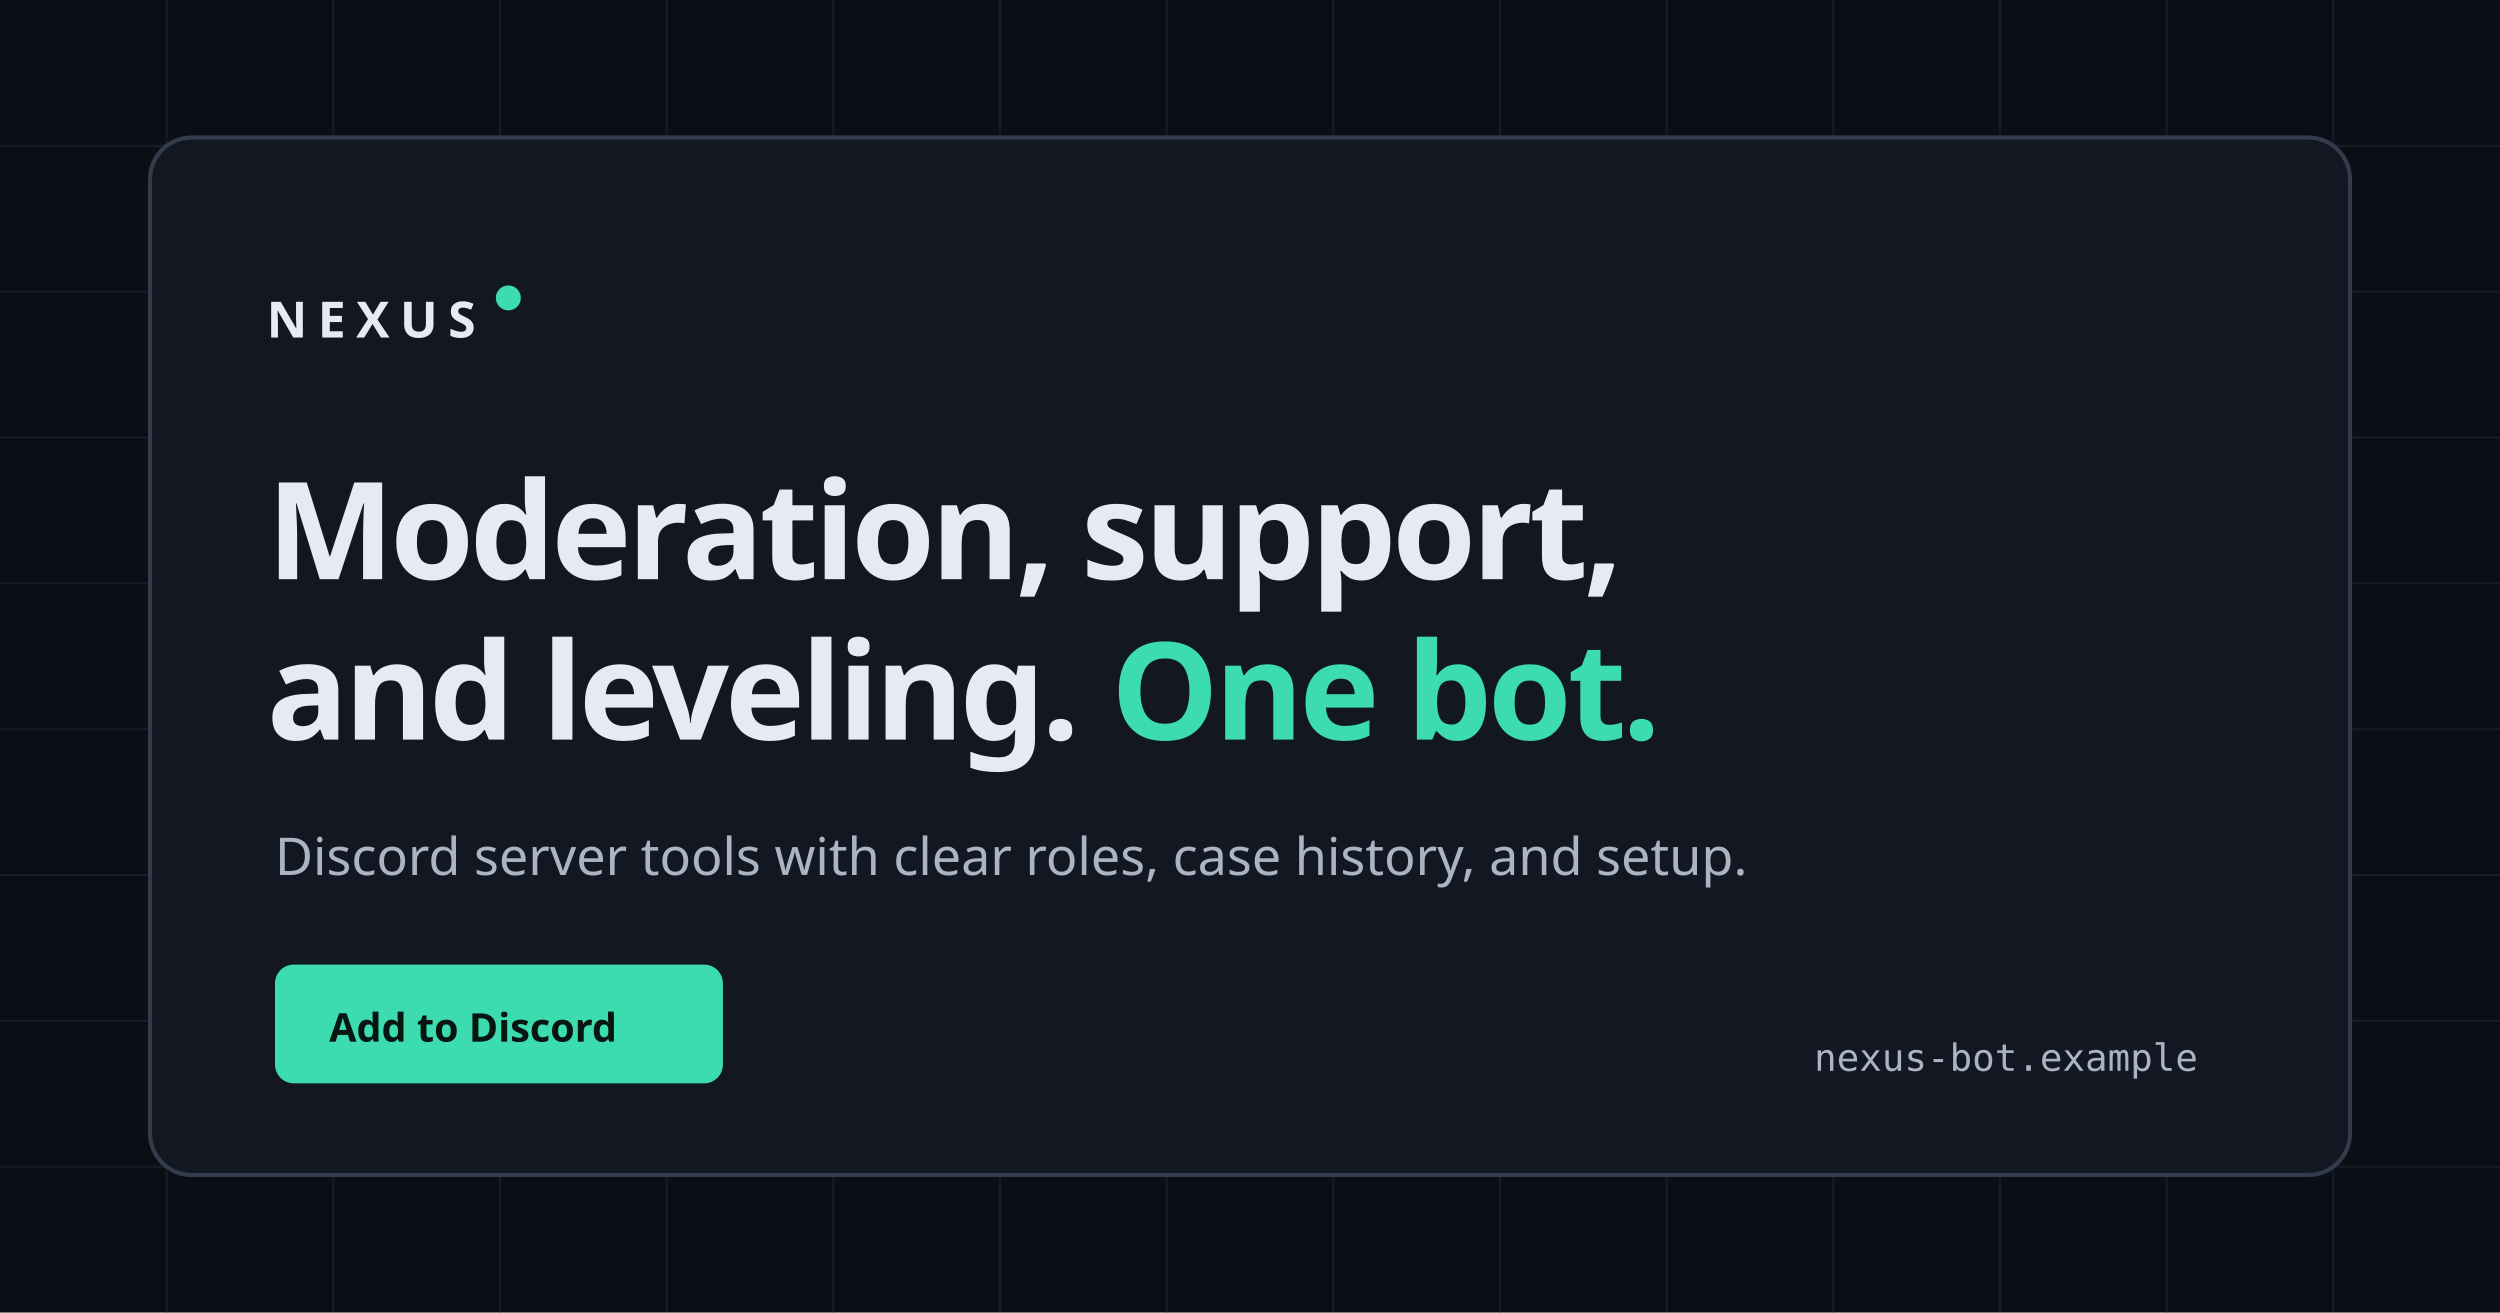
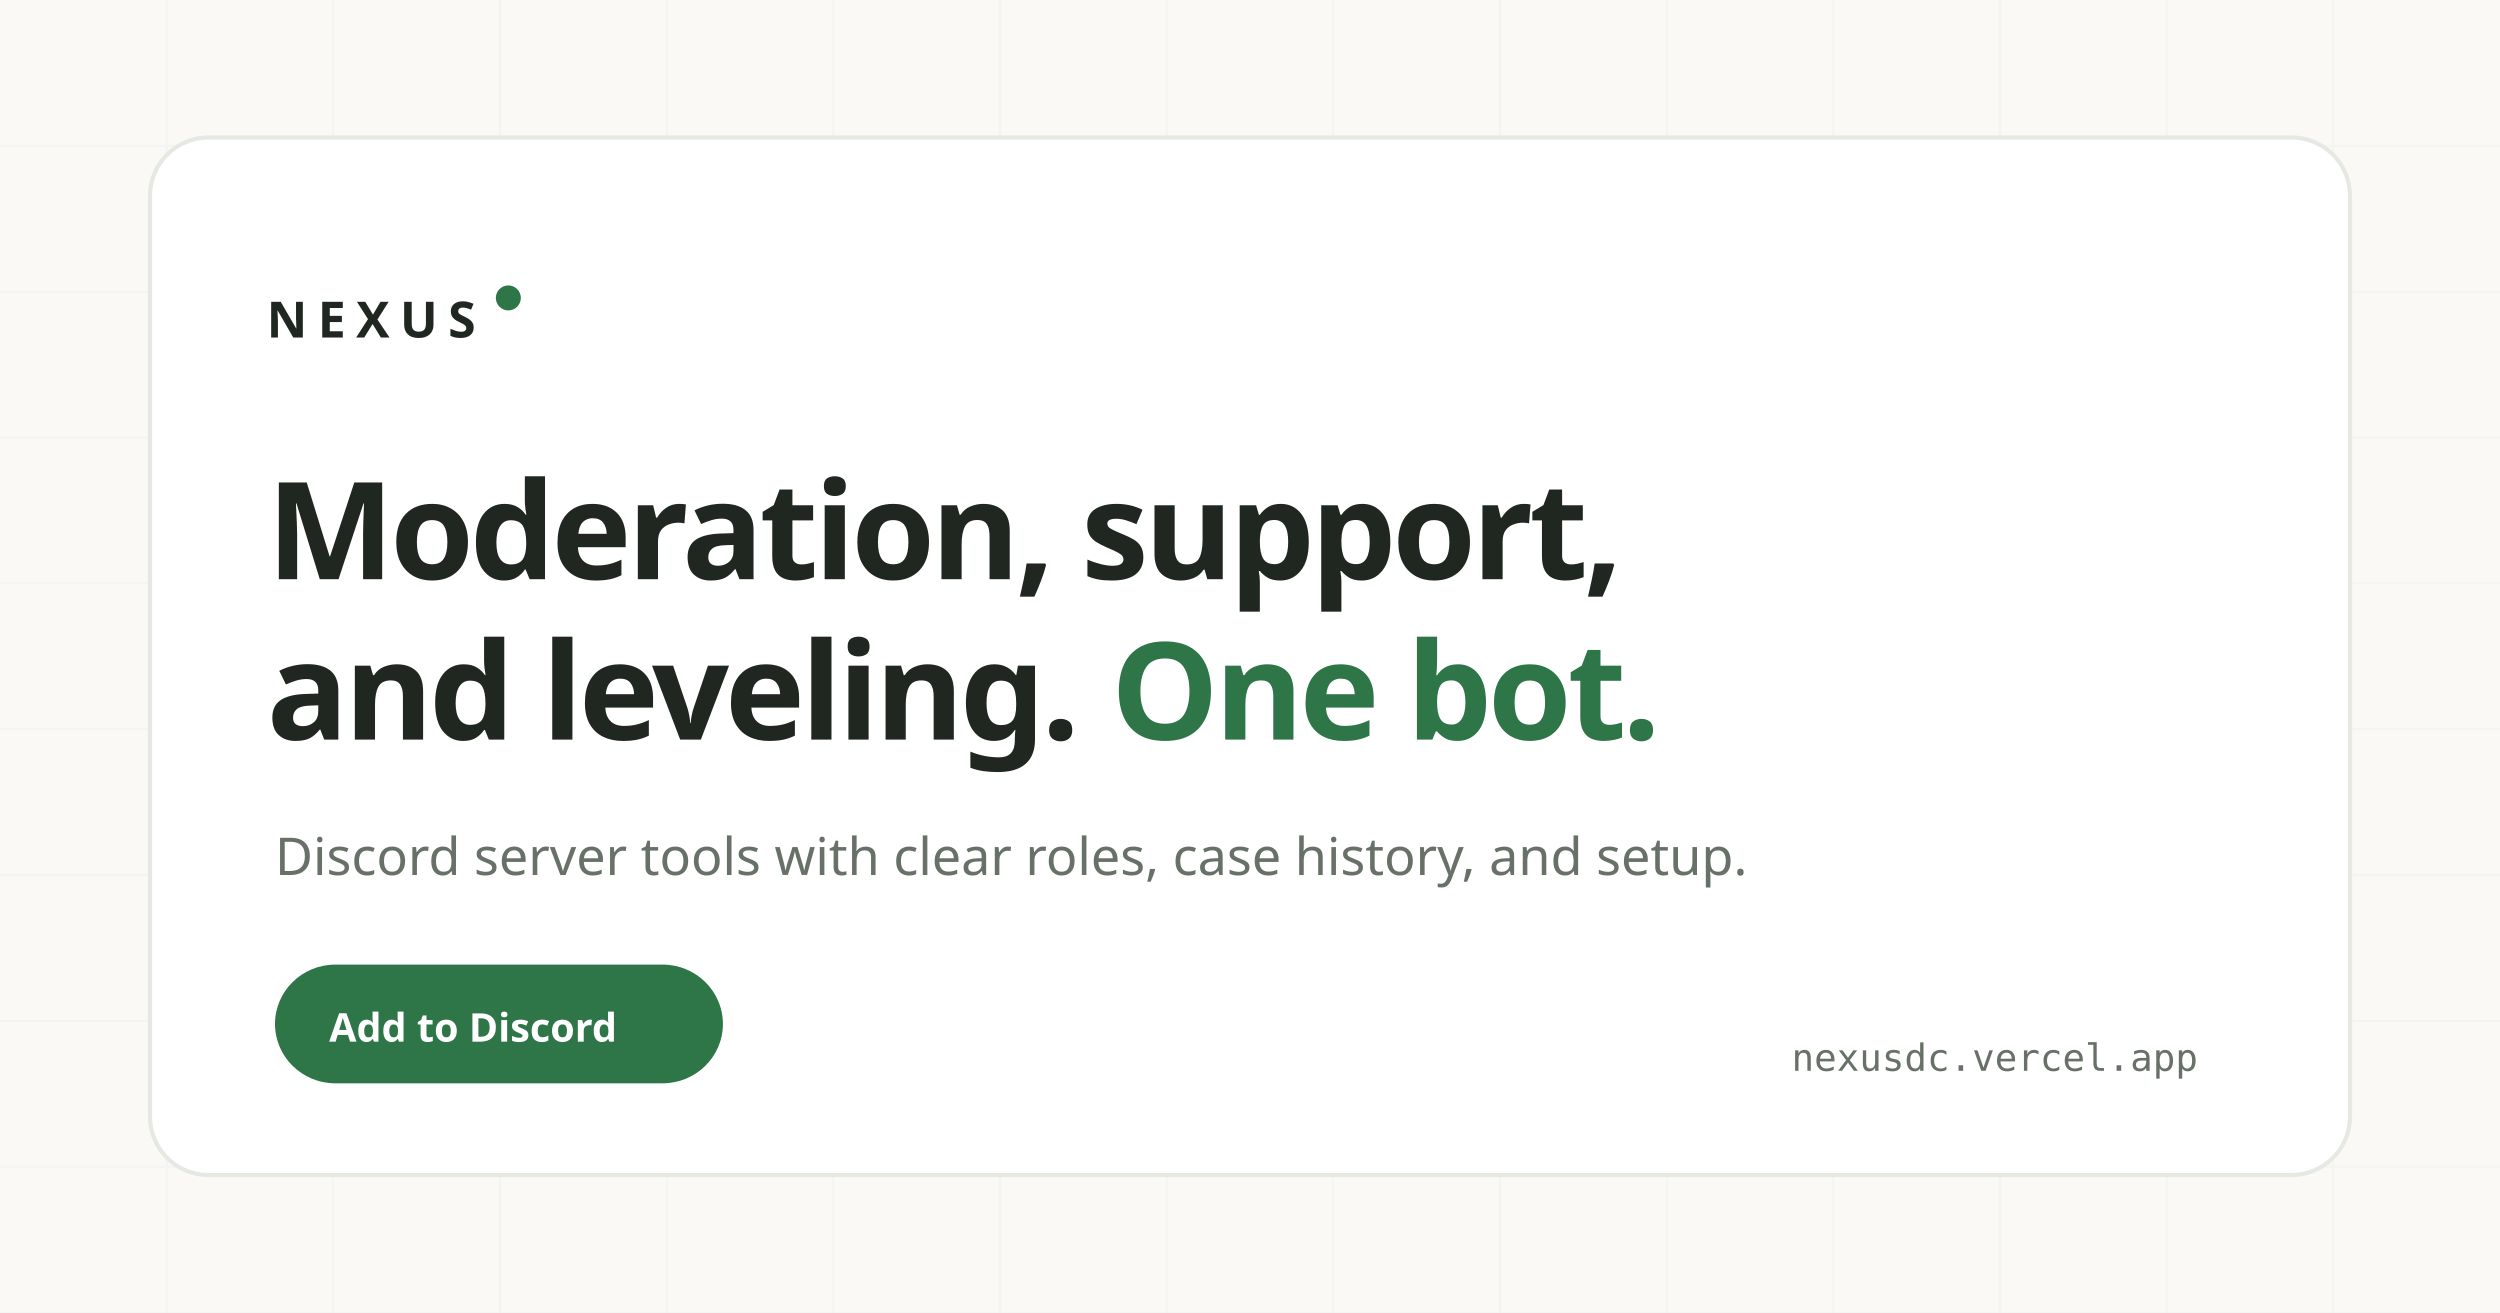
<svg xmlns="http://www.w3.org/2000/svg" width="1200" height="630" viewBox="0 0 1200 630">
-   <rect width="1200" height="630" fill="#0B0E14" />
-   <path d="M0 70h1200M0 140h1200M0 210h1200M0 280h1200M0 350h1200M0 420h1200M0 490h1200M0 560h1200M80 0v630M160 0v630M240 0v630M320 0v630M400 0v630M480 0v630M560 0v630M640 0v630M720 0v630M800 0v630M880 0v630M960 0v630M1040 0v630M1120 0v630" stroke="#232B3A" stroke-width="1" opacity=".48" />
-   <rect x="72" y="66" width="1056" height="498" rx="20" fill="#121722" stroke="#323C4D" stroke-width="2" />
-   <text x="128" y="162" fill="#E7EAF0" font-family="sans-serif" font-size="24" font-weight="700" letter-spacing="5">NEXUS</text>
-   <circle cx="244" cy="143" r="6" fill="#3DDBB0" />
-   <text x="128" y="278" fill="#E7EAF0" font-family="sans-serif" font-size="65" font-weight="700" letter-spacing="-2">Moderation, support,</text>
-   <text x="128" y="355" fill="#E7EAF0" font-family="sans-serif" font-size="65" font-weight="700" letter-spacing="-2">and leveling. <tspan fill="#3DDBB0">One bot.</tspan>
+   <rect width="1200" height="630" fill="#FAF9F6" />
+   <path d="M0 70h1200M0 140h1200M0 210h1200M0 280h1200M0 350h1200M0 420h1200M0 490h1200M0 560h1200M80 0v630M160 0v630M240 0v630M320 0v630M400 0v630M480 0v630M560 0v630M640 0v630M720 0v630M800 0v630M880 0v630M960 0v630M1040 0v630M1120 0v630" stroke="#E8EEE6" stroke-width="1" opacity=".42" />
+   <rect x="72" y="66" width="1056" height="498" rx="28" fill="#FFFFFF" stroke="#E5E9E2" stroke-width="2" />
+   <text x="128" y="162" fill="#202720" font-family="sans-serif" font-size="24" font-weight="700" letter-spacing="5">NEXUS</text>
+   <circle cx="244" cy="143" r="6" fill="#2E7548" />
+   <text x="128" y="278" fill="#202720" font-family="sans-serif" font-size="65" font-weight="700" letter-spacing="-2">Moderation, support,</text>
+   <text x="128" y="355" fill="#202720" font-family="sans-serif" font-size="65" font-weight="700" letter-spacing="-2">and leveling. <tspan fill="#2E7548">One bot.</tspan>
  </text>
-   <text x="132" y="420" fill="#AAB4C3" font-family="sans-serif" font-size="25">Discord server tools with clear roles, case history, and setup.</text>
-   <rect x="132" y="463" width="215" height="57" rx="9" fill="#3DDBB0" />
-   <text x="158" y="500" fill="#071610" font-family="sans-serif" font-size="19" font-weight="700">Add to Discord</text>
-   <text x="1055" y="514" fill="#AAB4C3" font-family="monospace" font-size="18" text-anchor="end">nexus-bot.example</text>
+   <text x="132" y="420" fill="#687168" font-family="sans-serif" font-size="25">Discord server tools with clear roles, case history, and setup.</text>
+   <rect x="132" y="463" width="215" height="57" rx="29" fill="#2E7548" />
+   <text x="158" y="500" fill="#FFFFFF" font-family="sans-serif" font-size="19" font-weight="700">Add to Discord</text>
+   <text x="1055" y="514" fill="#687168" font-family="monospace" font-size="18" text-anchor="end">nexusdc.vercel.app</text>
</svg>
